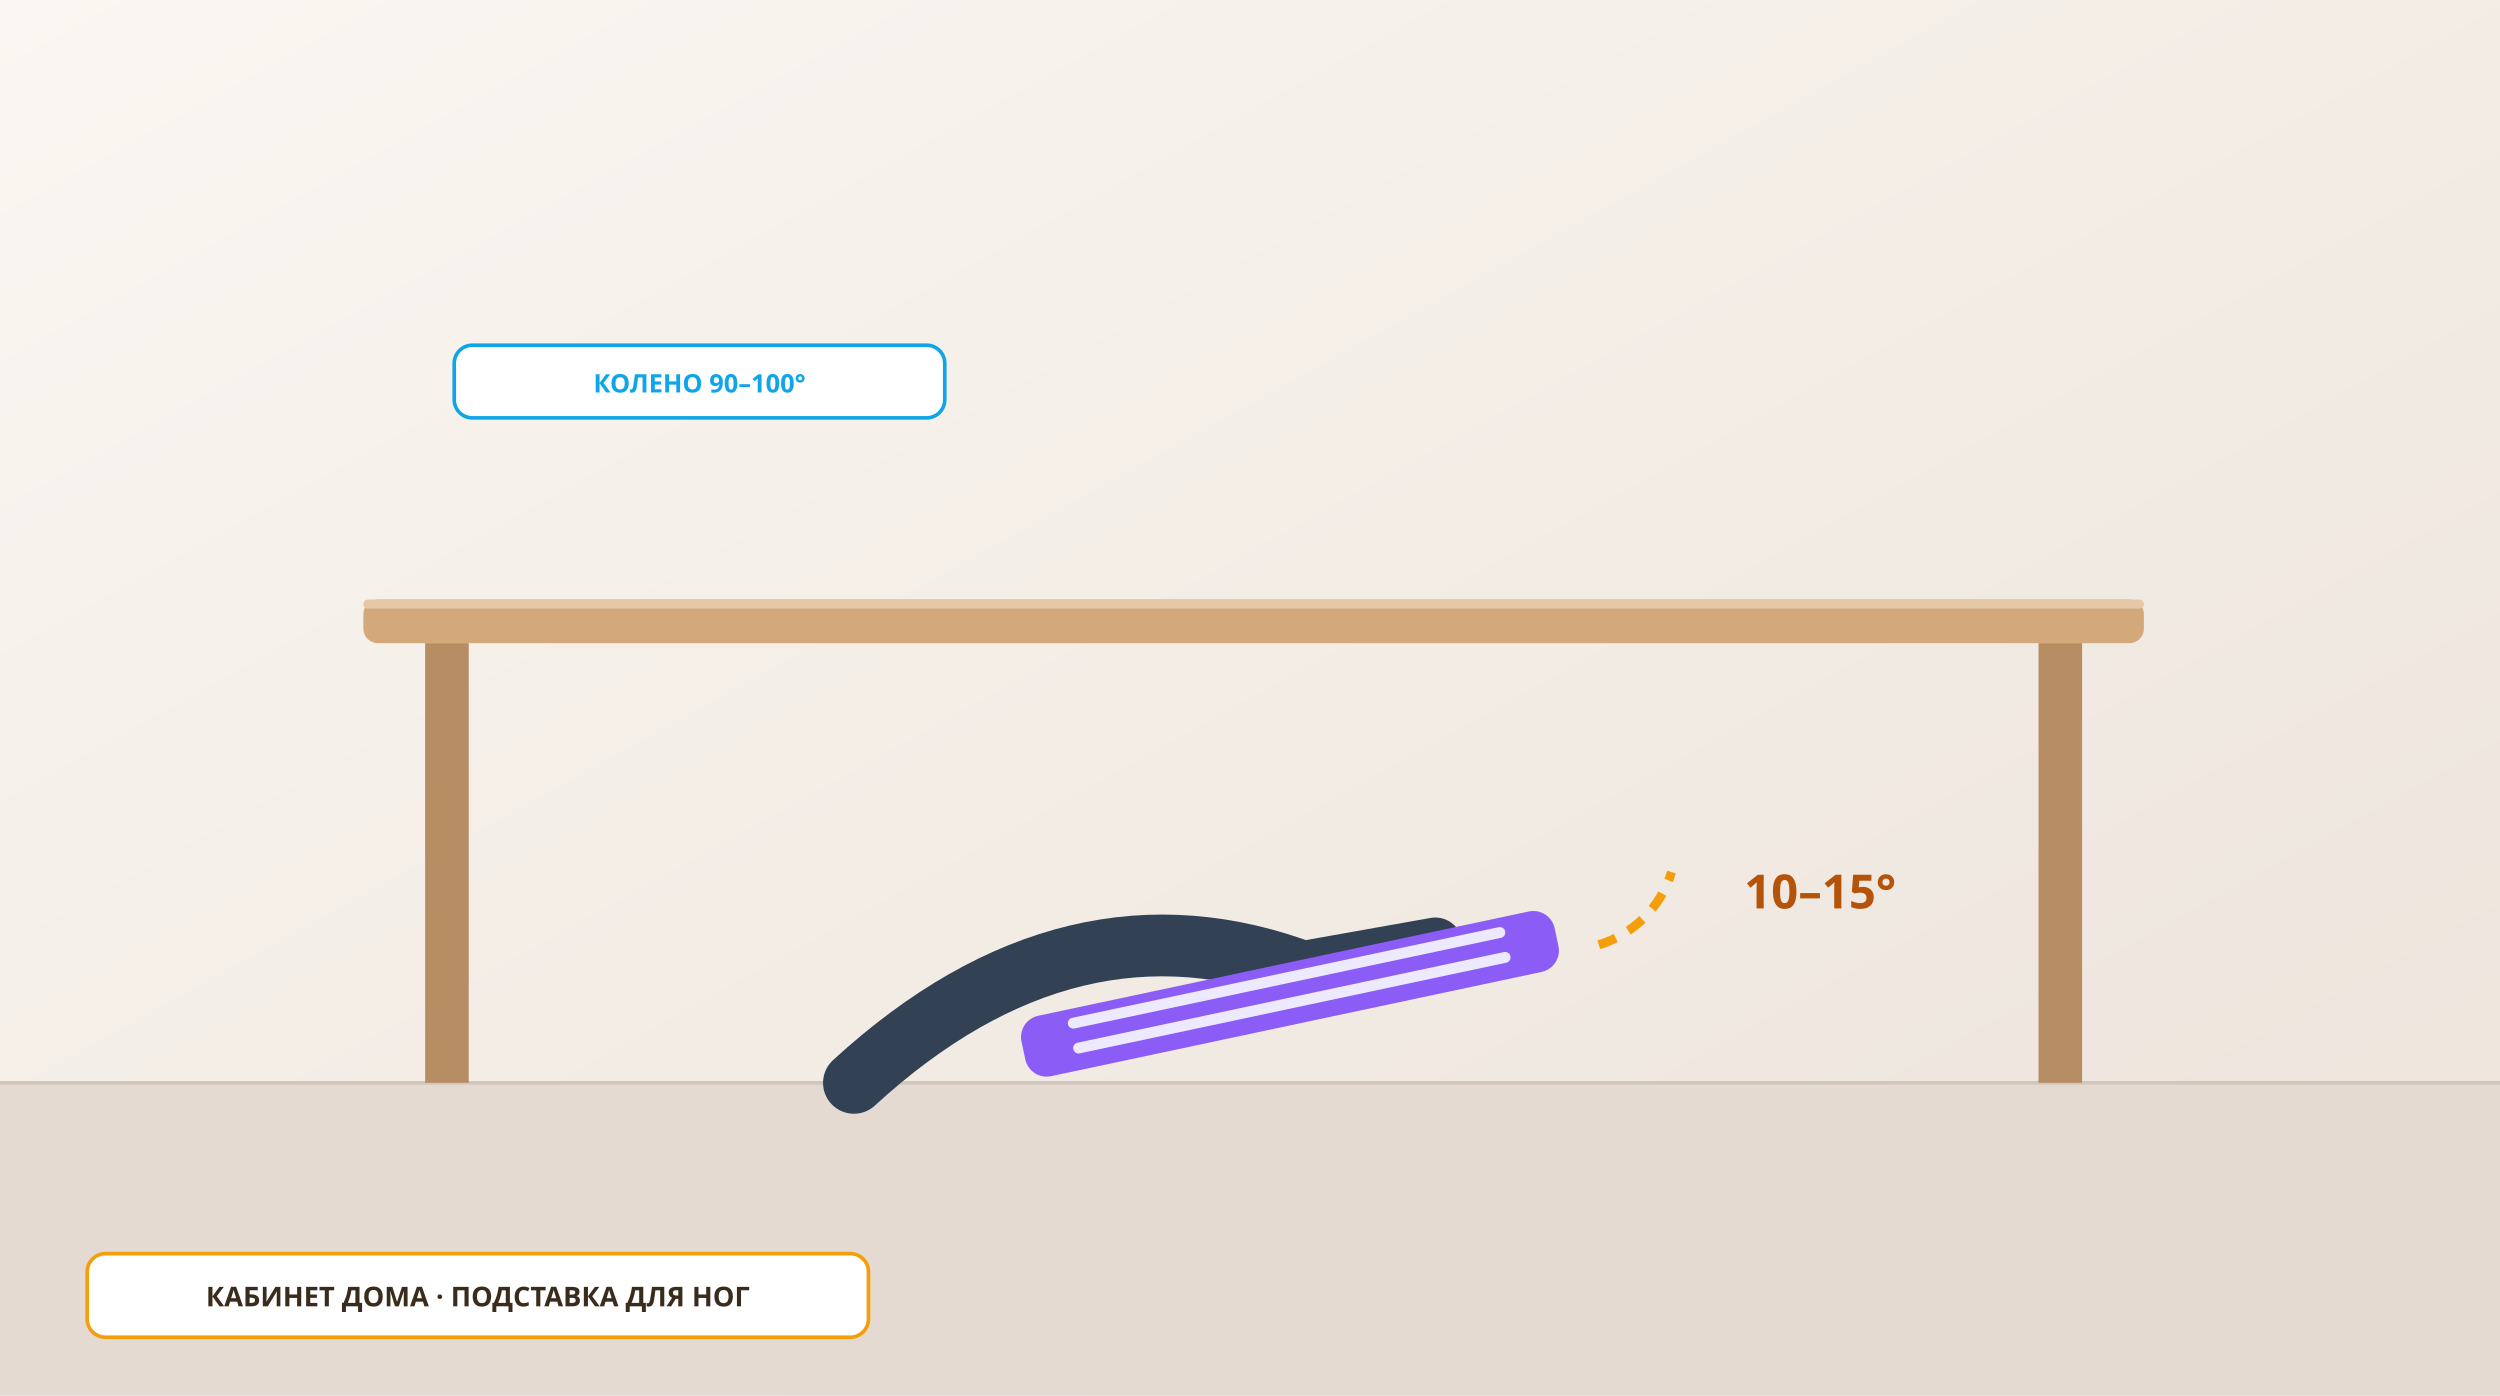
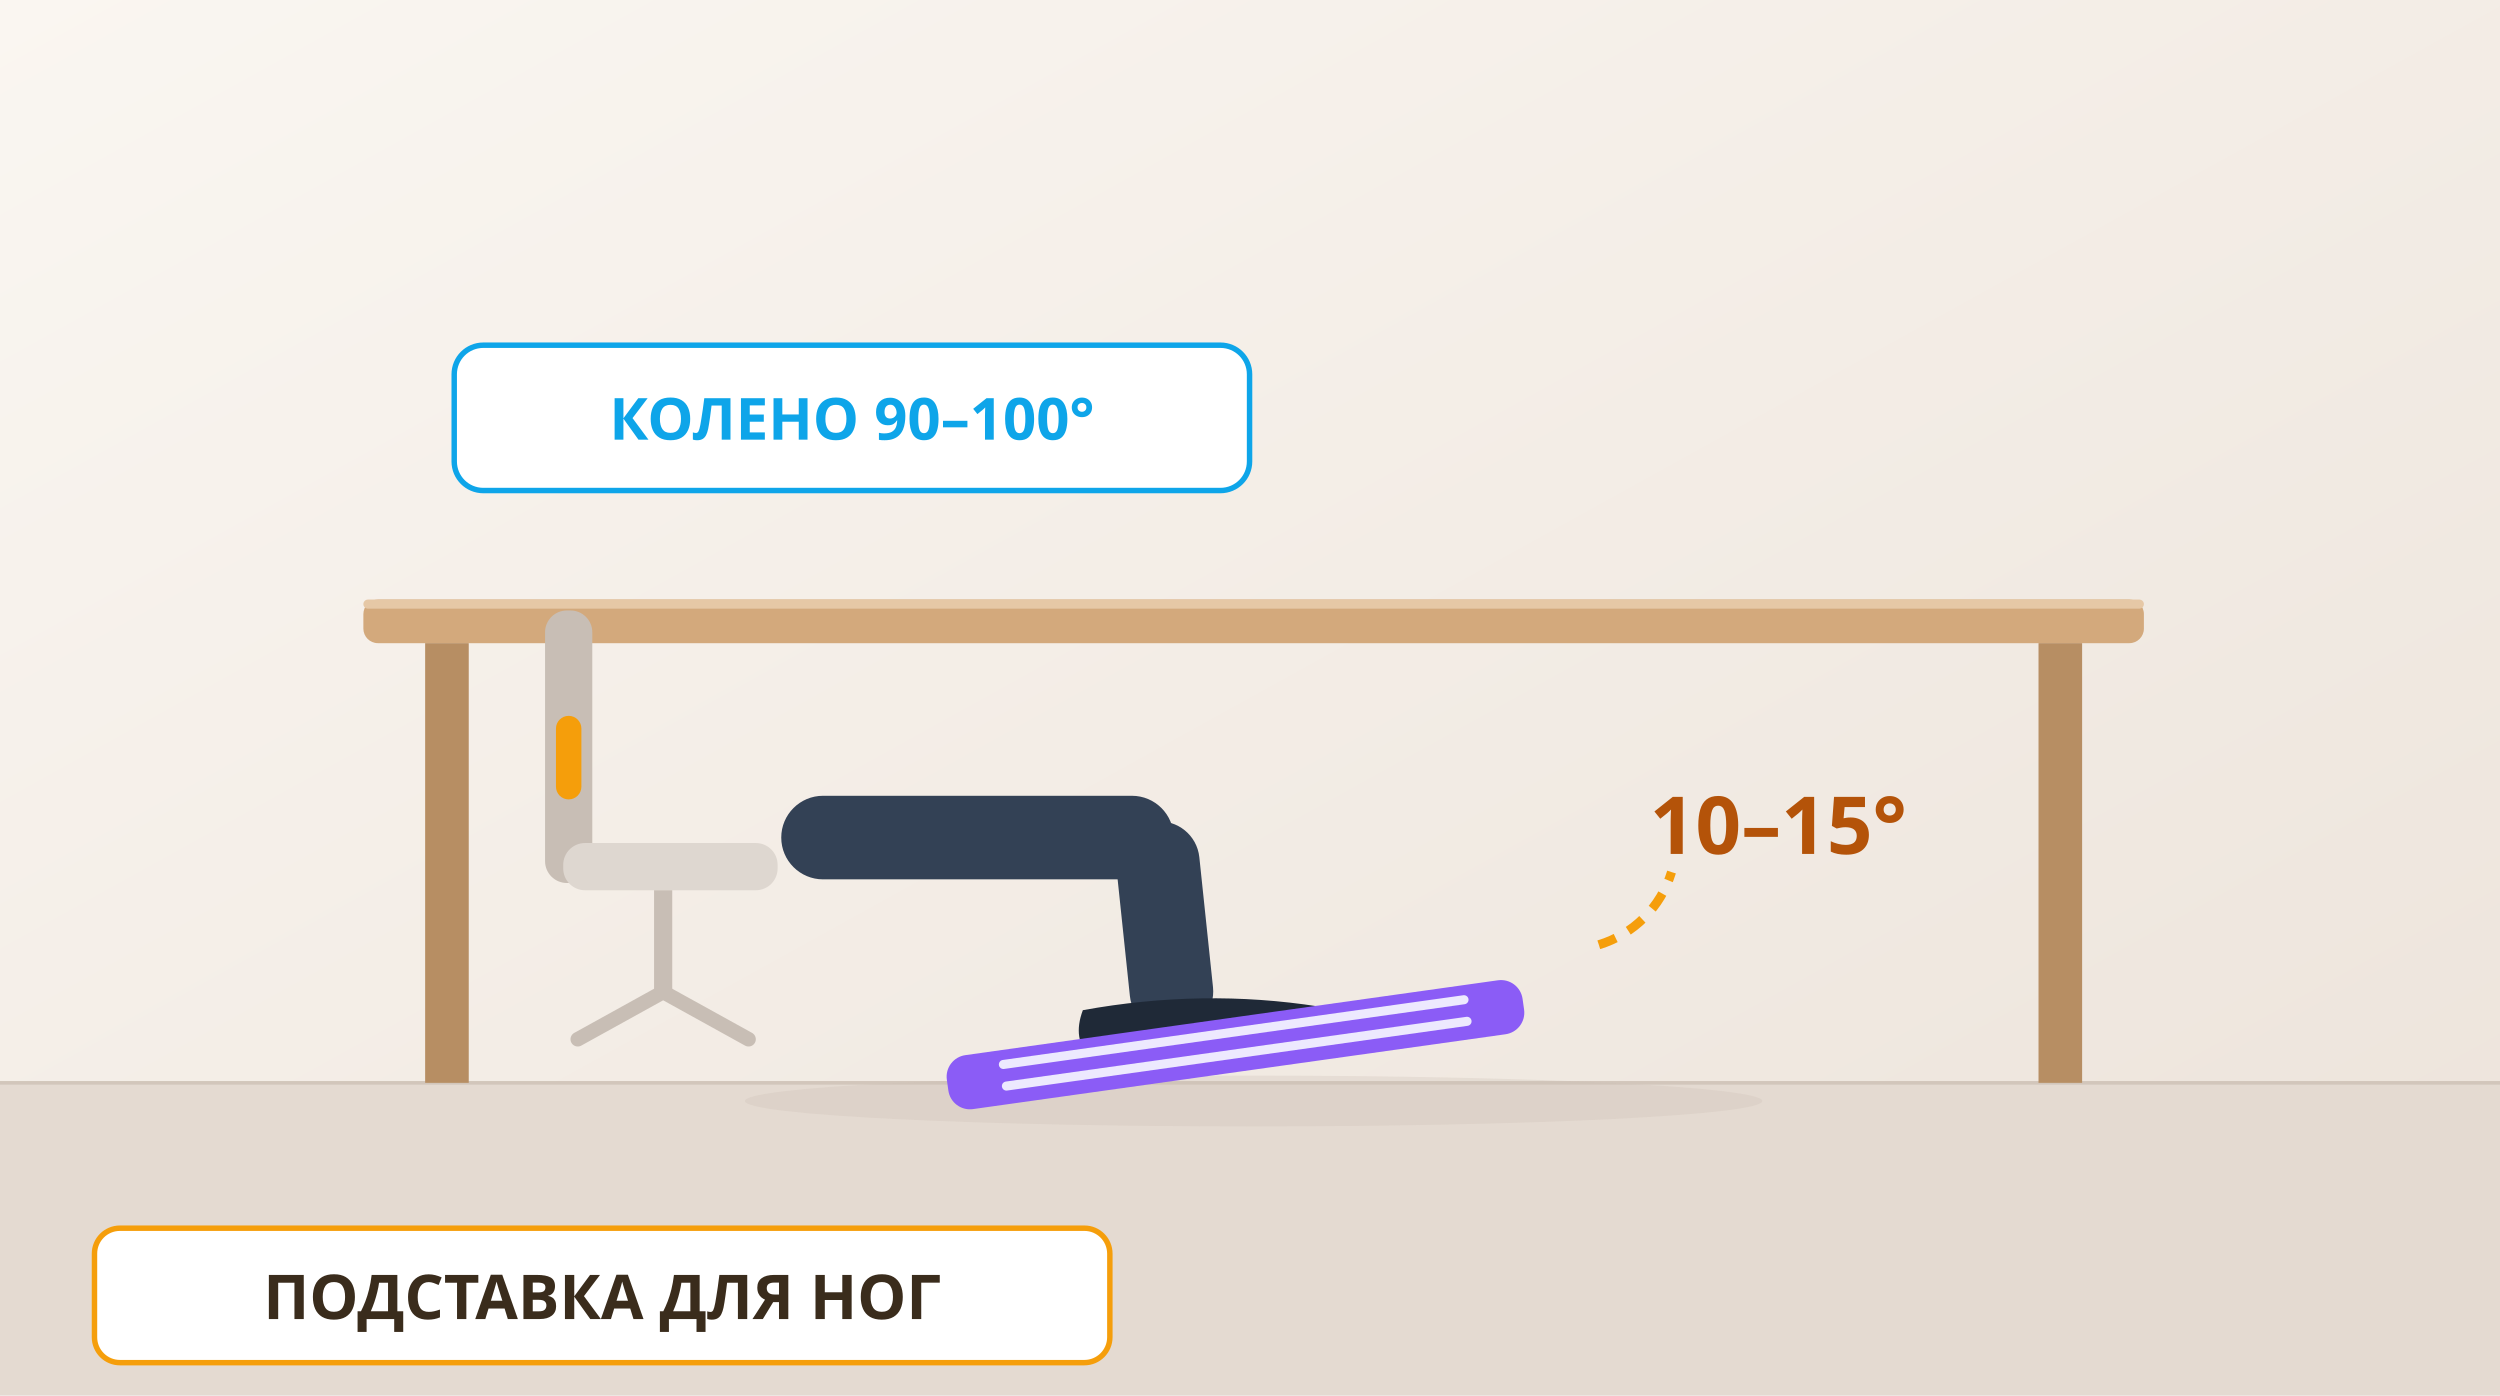
<svg xmlns="http://www.w3.org/2000/svg" viewBox="0 0 1376 768" width="1376" height="768">
  <defs>
    <linearGradient id="bg" x1="0%" y1="0%" x2="100%" y2="100%">
      <stop offset="0%" stop-color="#faf6f1" />
      <stop offset="100%" stop-color="#ece3da" />
    </linearGradient>
  </defs>
  <rect width="1376" height="768" fill="url(#bg)" />
  <rect x="0" y="596" width="1376" height="172" fill="#e4dad1" />
  <line x1="0" y1="596" x2="1376" y2="596" stroke="#d2c6bb" stroke-width="2" />
  <rect x="200" y="330" width="980" height="24" rx="8" fill="#d3a97c" />
  <rect x="200" y="330" width="980" height="5" rx="2.5" fill="#e6c8a6" />
  <rect x="234" y="354" width="24" height="242" fill="#b78e63" />
  <rect x="1122" y="354" width="24" height="242" fill="#b78e63" />
-   <path d="M470 596 q120 -110 250 -60" fill="none" stroke="#334155" stroke-width="34" stroke-linecap="round" />
-   <path d="M700 536 l90 -16" stroke="#334155" stroke-width="30" stroke-linecap="round" />
-   <rect x="560" y="530" width="300" height="34" rx="12" fill="#8b5cf6" transform="rotate(-12 710 547)" />
-   <g stroke="#ede9fe" stroke-width="6" stroke-linecap="round" transform="rotate(-12 710 547)">
-     <line x1="590" y1="538" x2="830" y2="538" />
-     <line x1="590" y1="552" x2="830" y2="552" />
+   <ellipse cx="690" cy="606" rx="280" ry="14" fill="#cdc0b5" fill-opacity="0.3" />
+   <g transform="translate(300 336) scale(1)">
+     <rect x="0" y="0" width="26" height="150" rx="12" fill="#c8beb5" />
+     <rect x="6" y="58" width="14" height="46" rx="7" fill="#f59e0b" />
+     <rect x="10" y="128" width="118" height="26" rx="12" fill="#ded7d0" />
+     <rect x="60" y="154" width="10" height="56" fill="#c8beb5" />
+     <path d="M65 210 L18 236 M65 210 L112 236" stroke="#c8beb5" stroke-width="8" stroke-linecap="round" />
+   </g>
+   <rect x="430" y="438" width="216" height="46" rx="23" fill="#334155" />
+   <rect x="618" y="452" width="46" height="116" rx="22" fill="#334155" transform="rotate(-6 641 510)" />
+   <path d="M596 556 q66 -12 130 -2 q8 24 -10 28 q-60 8 -116 0 q-10 -10 -4 -26 z" fill="#1f2937" />
+   <rect x="520" y="560" width="320" height="30" rx="12" fill="#8b5cf6" transform="rotate(-8 680 575)" />
+   <g stroke="#ede9fe" stroke-width="5" stroke-linecap="round" transform="rotate(-8 680 575)">
+     <line x1="552" y1="568" x2="808" y2="568" />
+     <line x1="552" y1="580" x2="808" y2="580" />
  </g>
  <path d="M880 520 a60 60 0 0 0 40 -40" fill="none" stroke="#f59e0b" stroke-width="5" stroke-dasharray="10 8" />
-   <text x="960" y="500" font-family="system-ui, sans-serif" font-size="26" font-weight="800" fill="#b45309">10–15°</text>
-   <rect x="250" y="190" width="270" height="40" rx="10" fill="#ffffff" stroke="#0ea5e9" stroke-width="2" />
-   <text x="385" y="216" font-family="system-ui, sans-serif" font-size="14" font-weight="800" fill="#0ea5e9" text-anchor="middle">КОЛЕНО 90–100°</text>
-   <rect x="48" y="690" width="430" height="46" rx="10" fill="#ffffff" stroke="#f59e0b" stroke-width="2" />
-   <text x="263" y="719" font-family="system-ui, sans-serif" font-size="15" font-weight="700" fill="#3a2c1c" text-anchor="middle">КАБИНЕТ ДОМА · ПОДСТАВКА ДЛЯ НОГ</text>
+   <text x="908" y="470" font-family="system-ui, sans-serif" font-size="44" font-weight="800" fill="#b45309">10–15°</text>
+   <rect x="250" y="190" width="437.76" height="80" rx="16" fill="#ffffff" stroke="#0ea5e9" stroke-width="3" />
+   <text x="468.88" y="242" font-family="system-ui, sans-serif" font-size="32" font-weight="800" fill="#0ea5e9" text-anchor="middle">КОЛЕНО 90–100°</text>
+   <rect x="52" y="676" width="558.86" height="74" rx="14" fill="#ffffff" stroke="#f59e0b" stroke-width="3" />
+   <text x="331.43" y="726" font-family="system-ui, sans-serif" font-size="34" font-weight="800" fill="#3a2c1c" text-anchor="middle">ПОДСТАВКА ДЛЯ НОГ</text>
</svg>
